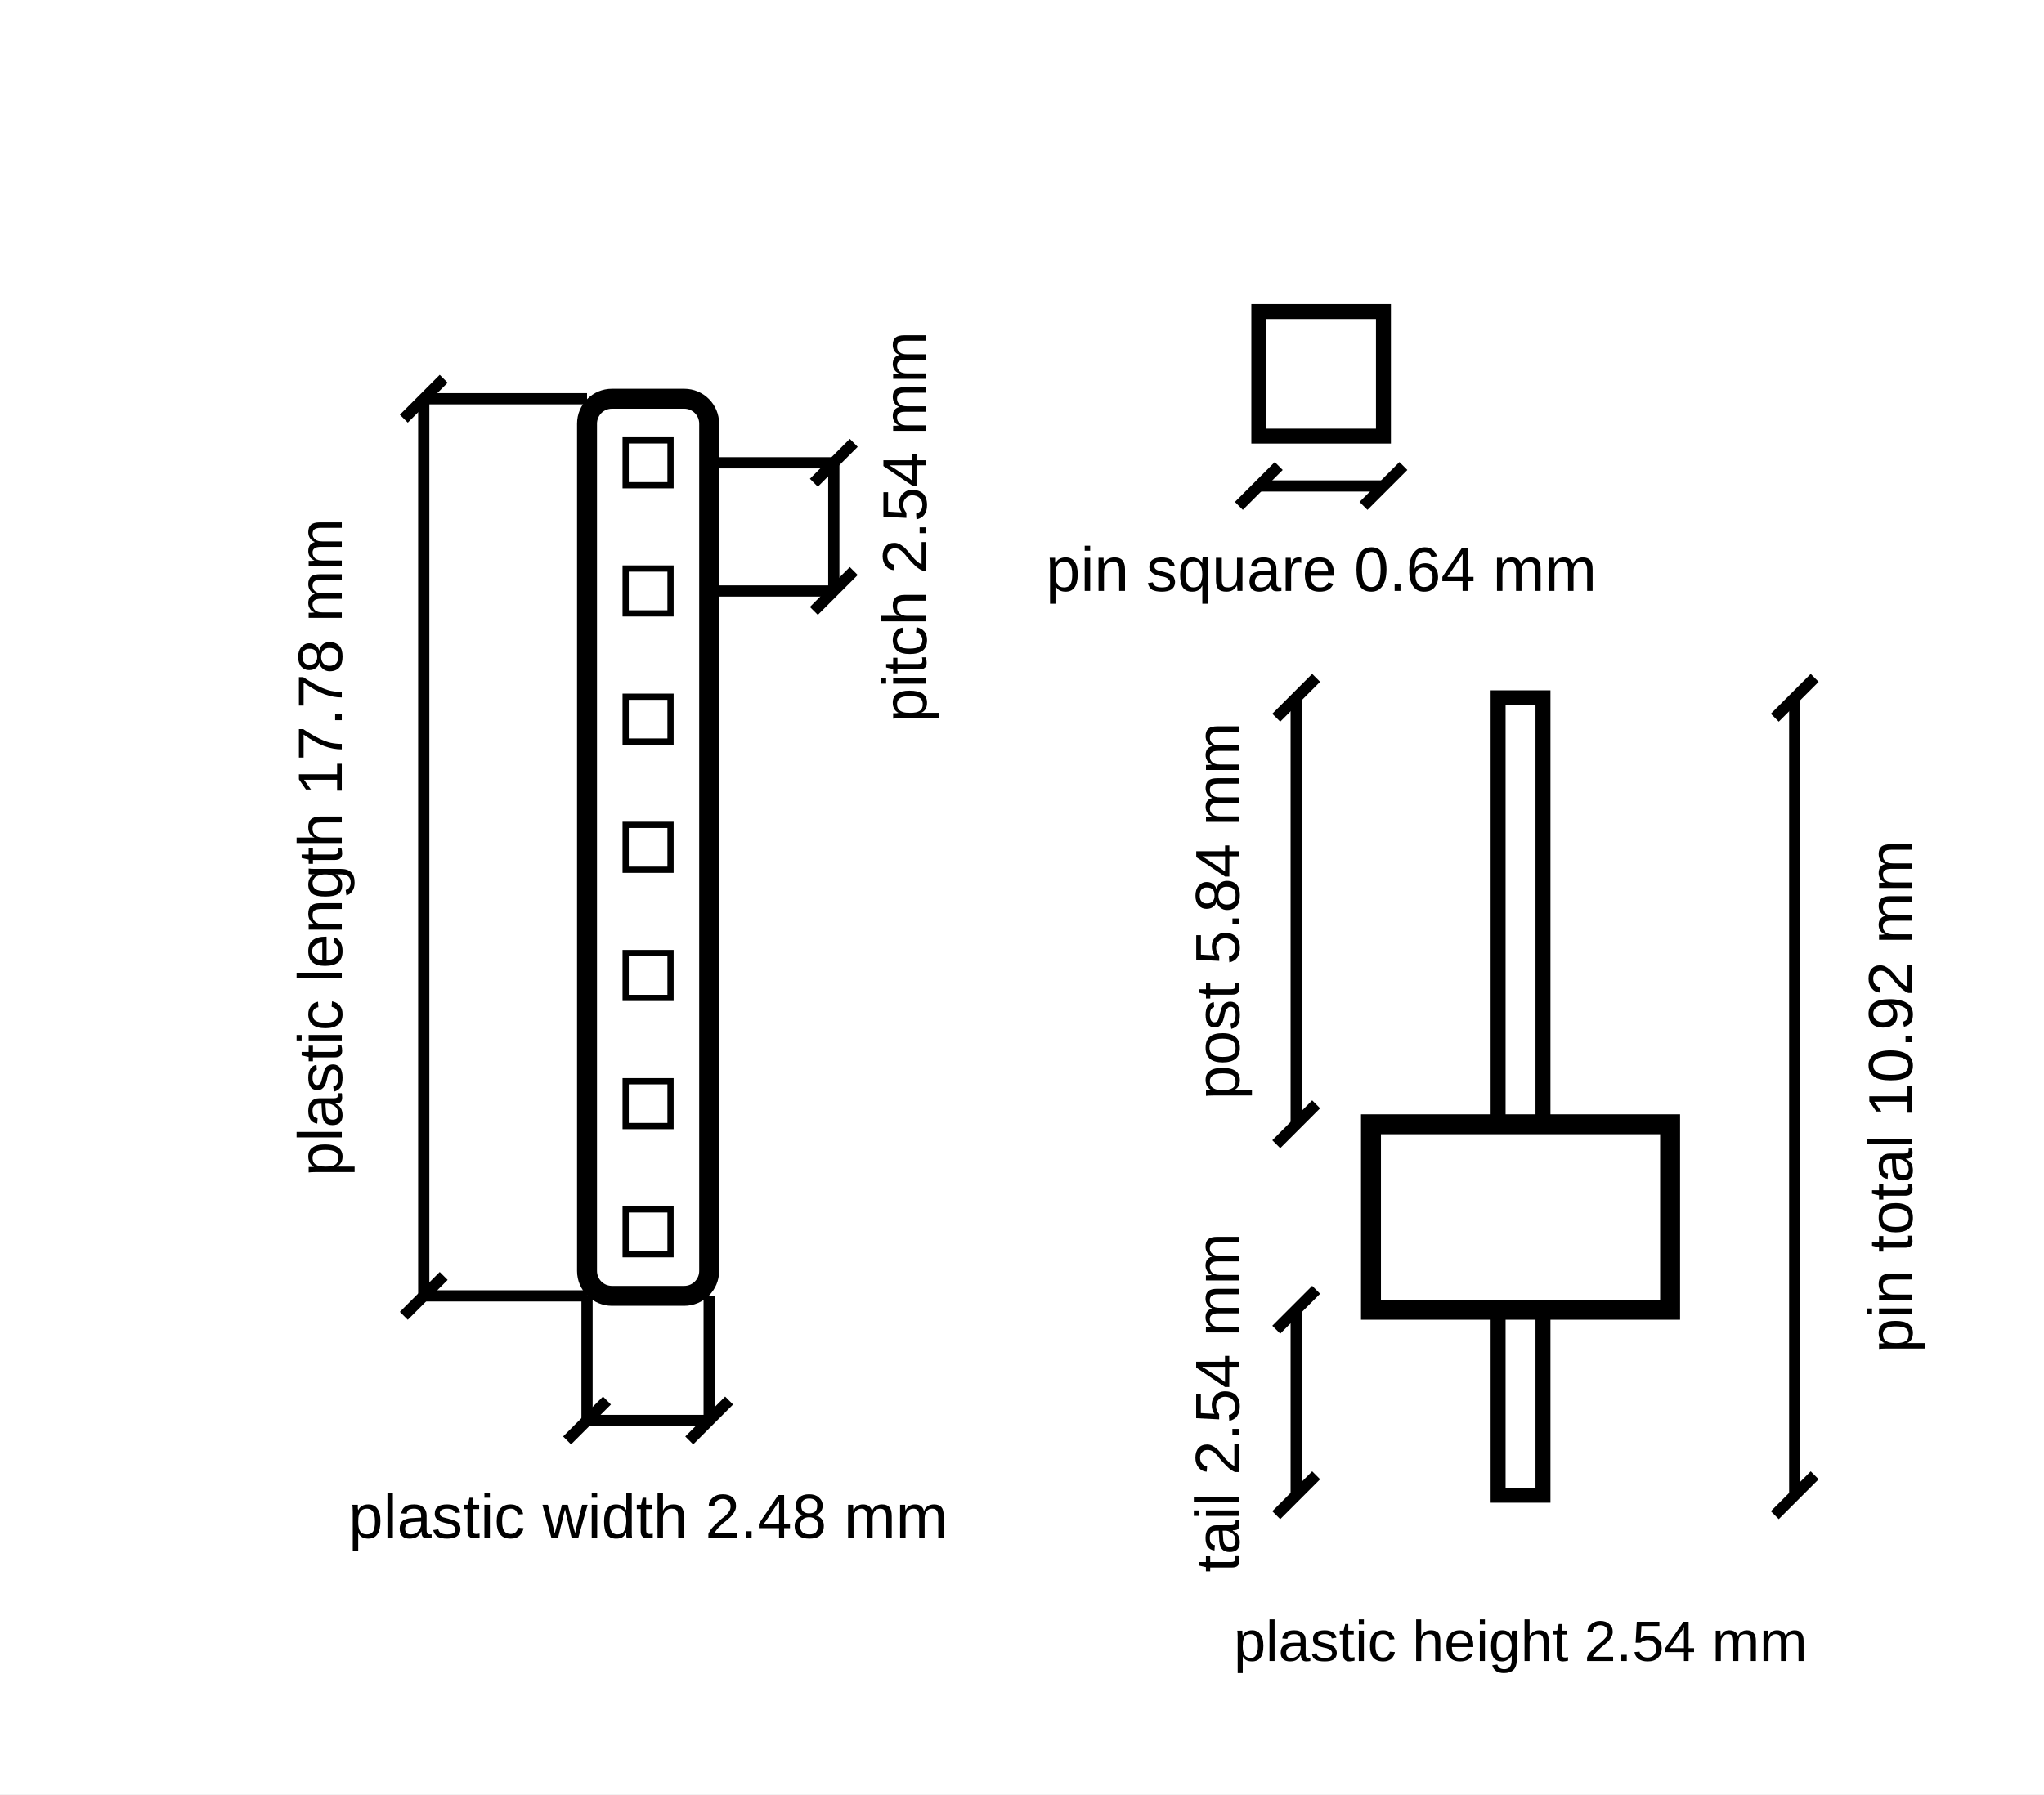
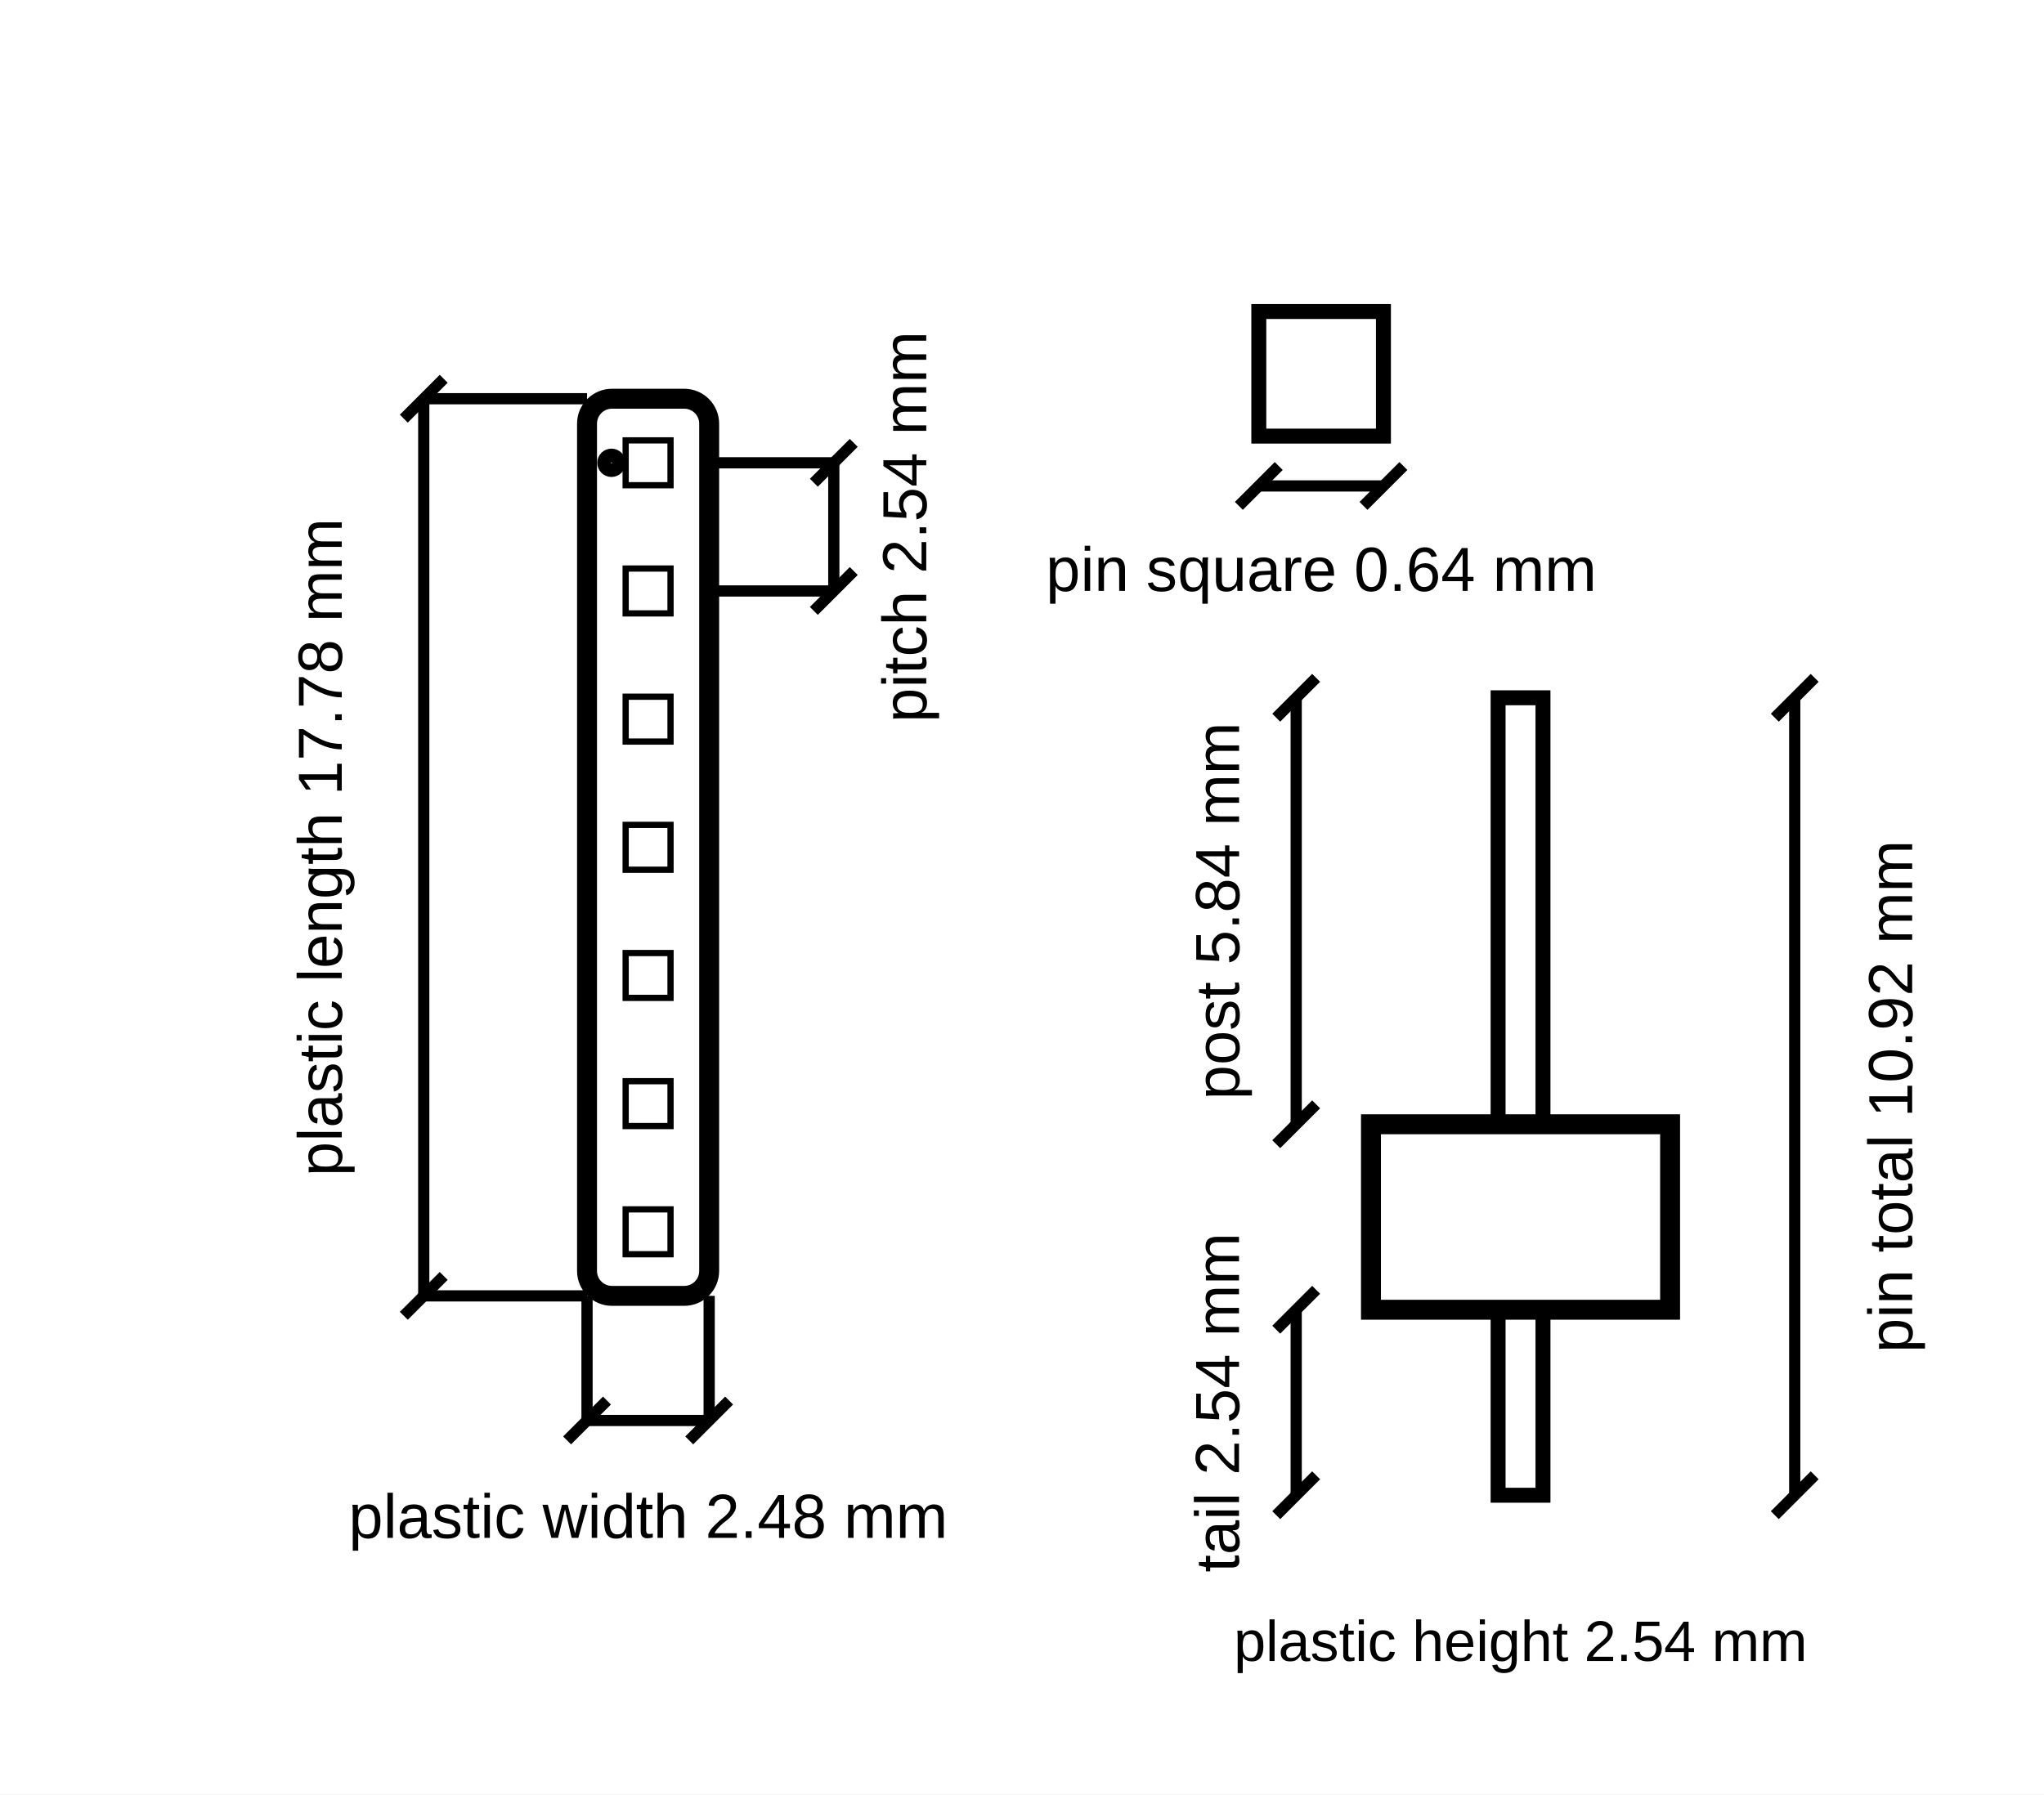
<svg xmlns="http://www.w3.org/2000/svg" width="82mm" height="72mm" viewBox="0 0 82 72">
  <rect x="0" y="0" width="82" height="72" fill="#FFFFFF" stroke="none" />
  <rect x="23.55" y="16" width="4.9" height="36" rx="1" ry="1" fill="#FFFFFF" stroke="#000000" stroke-width="0.8" />
  <rect x="25.1" y="17.671" width="1.8" height="1.8" fill="#FFFFFF" stroke="#000000" stroke-width="0.25" />
  <rect x="25.1" y="22.814" width="1.8" height="1.8" fill="#FFFFFF" stroke="#000000" stroke-width="0.25" />
  <rect x="25.1" y="27.957" width="1.8" height="1.8" fill="#FFFFFF" stroke="#000000" stroke-width="0.25" />
  <rect x="25.1" y="33.1" width="1.8" height="1.8" fill="#FFFFFF" stroke="#000000" stroke-width="0.25" />
  <rect x="25.1" y="38.243" width="1.8" height="1.8" fill="#FFFFFF" stroke="#000000" stroke-width="0.25" />
  <rect x="25.1" y="43.386" width="1.8" height="1.8" fill="#FFFFFF" stroke="#000000" stroke-width="0.25" />
  <rect x="25.1" y="48.529" width="1.8" height="1.8" fill="#FFFFFF" stroke="#000000" stroke-width="0.25" />
+   <circle cx="24.53" cy="18.571" r="0.294" fill="#FFFFFF" stroke="#000000" stroke-width="0.55" />
  <line x1="23.55" y1="52" x2="17" y2="52" fill="#000000" stroke="#000000" stroke-width="0.45" />
  <line x1="23.55" y1="16" x2="17" y2="16" fill="#000000" stroke="#000000" stroke-width="0.45" />
  <line x1="17" y1="52" x2="17" y2="16" fill="#000000" stroke="#000000" stroke-width="0.45" />
  <line x1="16.2" y1="52.8" x2="17.8" y2="51.2" fill="#000000" stroke="#000000" stroke-width="0.45" />
  <line x1="16.2" y1="16.8" x2="17.8" y2="15.2" fill="#000000" stroke="#000000" stroke-width="0.45" />
  <text x="13" y="34" font-family="Arial, sans-serif" font-size="2.5" text-anchor="middle" dominant-baseline="middle" fill="#000000" transform="rotate(-90.000,13,34)">plastic length 17.78 mm</text>
  <line x1="23.55" y1="52" x2="23.55" y2="57" fill="#000000" stroke="#000000" stroke-width="0.45" />
  <line x1="28.45" y1="52" x2="28.45" y2="57" fill="#000000" stroke="#000000" stroke-width="0.45" />
  <line x1="23.55" y1="57" x2="28.45" y2="57" fill="#000000" stroke="#000000" stroke-width="0.45" />
  <line x1="22.75" y1="57.8" x2="24.35" y2="56.2" fill="#000000" stroke="#000000" stroke-width="0.45" />
  <line x1="27.65" y1="57.8" x2="29.25" y2="56.2" fill="#000000" stroke="#000000" stroke-width="0.45" />
  <text x="26" y="61" font-family="Arial, sans-serif" font-size="2.5" text-anchor="middle" dominant-baseline="middle" fill="#000000">plastic width 2.48 mm</text>
  <line x1="28.45" y1="18.571" x2="33.45" y2="18.571" fill="#000000" stroke="#000000" stroke-width="0.45" />
  <line x1="28.45" y1="23.714" x2="33.45" y2="23.714" fill="#000000" stroke="#000000" stroke-width="0.45" />
  <line x1="33.45" y1="23.714" x2="33.45" y2="18.571" fill="#000000" stroke="#000000" stroke-width="0.45" />
  <line x1="32.65" y1="24.514" x2="34.25" y2="22.914" fill="#000000" stroke="#000000" stroke-width="0.45" />
  <line x1="32.65" y1="19.371" x2="34.25" y2="17.771" fill="#000000" stroke="#000000" stroke-width="0.45" />
  <text x="36.45" y="21.143" font-family="Arial, sans-serif" font-size="2.5" text-anchor="middle" dominant-baseline="middle" fill="#000000" transform="rotate(-90.000,36.45,21.1429)">pitch 2.54 mm</text>
  <rect x="50.5" y="12.5" width="5" height="5" fill="#FFFFFF" stroke="#000000" stroke-width="0.6" />
  <line x1="50.5" y1="19.5" x2="55.5" y2="19.5" fill="#000000" stroke="#000000" stroke-width="0.45" />
  <line x1="49.7" y1="20.3" x2="51.3" y2="18.7" fill="#000000" stroke="#000000" stroke-width="0.45" />
  <line x1="54.7" y1="20.3" x2="56.3" y2="18.7" fill="#000000" stroke="#000000" stroke-width="0.45" />
  <text x="53" y="23" font-family="Arial, sans-serif" font-size="2.5" text-anchor="middle" dominant-baseline="middle" fill="#000000">pin square 0.64 mm</text>
  <rect x="60.1" y="28" width="1.8" height="32" fill="#FFFFFF" stroke="#000000" stroke-width="0.6" />
  <rect x="55" y="45.114" width="12" height="7.443" fill="#FFFFFF" stroke="#000000" stroke-width="0.8" />
  <line x1="72" y1="60" x2="72" y2="28" fill="#000000" stroke="#000000" stroke-width="0.45" />
  <line x1="71.2" y1="60.8" x2="72.8" y2="59.2" fill="#000000" stroke="#000000" stroke-width="0.45" />
  <line x1="71.2" y1="28.8" x2="72.8" y2="27.2" fill="#000000" stroke="#000000" stroke-width="0.45" />
  <text x="76" y="44" font-family="Arial, sans-serif" font-size="2.5" text-anchor="middle" dominant-baseline="middle" fill="#000000" transform="rotate(-90.000,76,44)">pin total 10.92 mm</text>
  <line x1="52" y1="45.114" x2="52" y2="28" fill="#000000" stroke="#000000" stroke-width="0.45" />
  <line x1="51.2" y1="45.914" x2="52.8" y2="44.314" fill="#000000" stroke="#000000" stroke-width="0.45" />
  <line x1="51.2" y1="28.8" x2="52.8" y2="27.2" fill="#000000" stroke="#000000" stroke-width="0.45" />
  <text x="49" y="36.557" font-family="Arial, sans-serif" font-size="2.5" text-anchor="middle" dominant-baseline="middle" fill="#000000" transform="rotate(-90.000,49,36.5568)">post 5.84 mm</text>
  <line x1="52" y1="60" x2="52" y2="52.557" fill="#000000" stroke="#000000" stroke-width="0.45" />
  <line x1="51.2" y1="60.8" x2="52.8" y2="59.2" fill="#000000" stroke="#000000" stroke-width="0.45" />
  <line x1="51.2" y1="53.357" x2="52.8" y2="51.757" fill="#000000" stroke="#000000" stroke-width="0.45" />
  <text x="49" y="56.278" font-family="Arial, sans-serif" font-size="2.5" text-anchor="middle" dominant-baseline="middle" fill="#000000" transform="rotate(-90.000,49,56.2784)">tail 2.54 mm</text>
  <text x="61" y="66" font-family="Arial, sans-serif" font-size="2.3" text-anchor="middle" dominant-baseline="middle" fill="#000000">plastic height 2.54 mm</text>
</svg>
